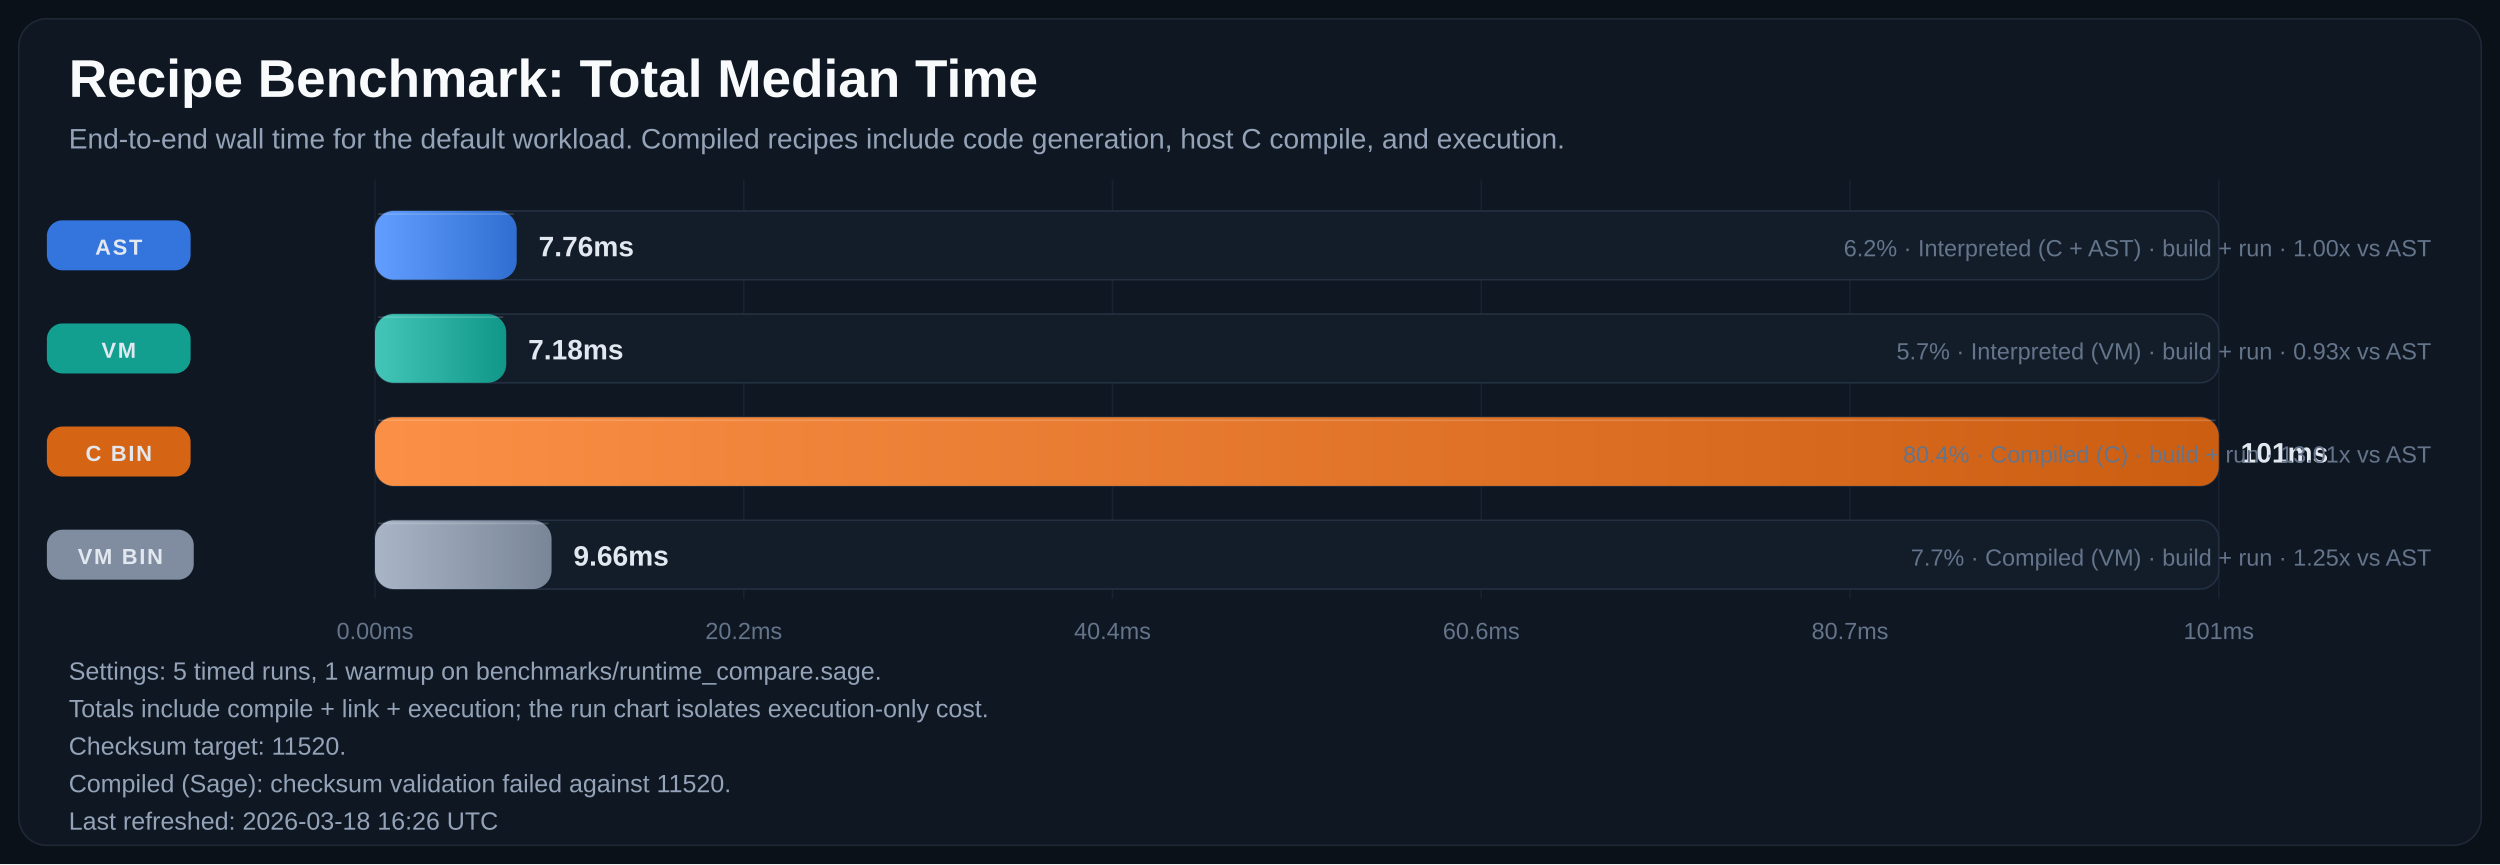
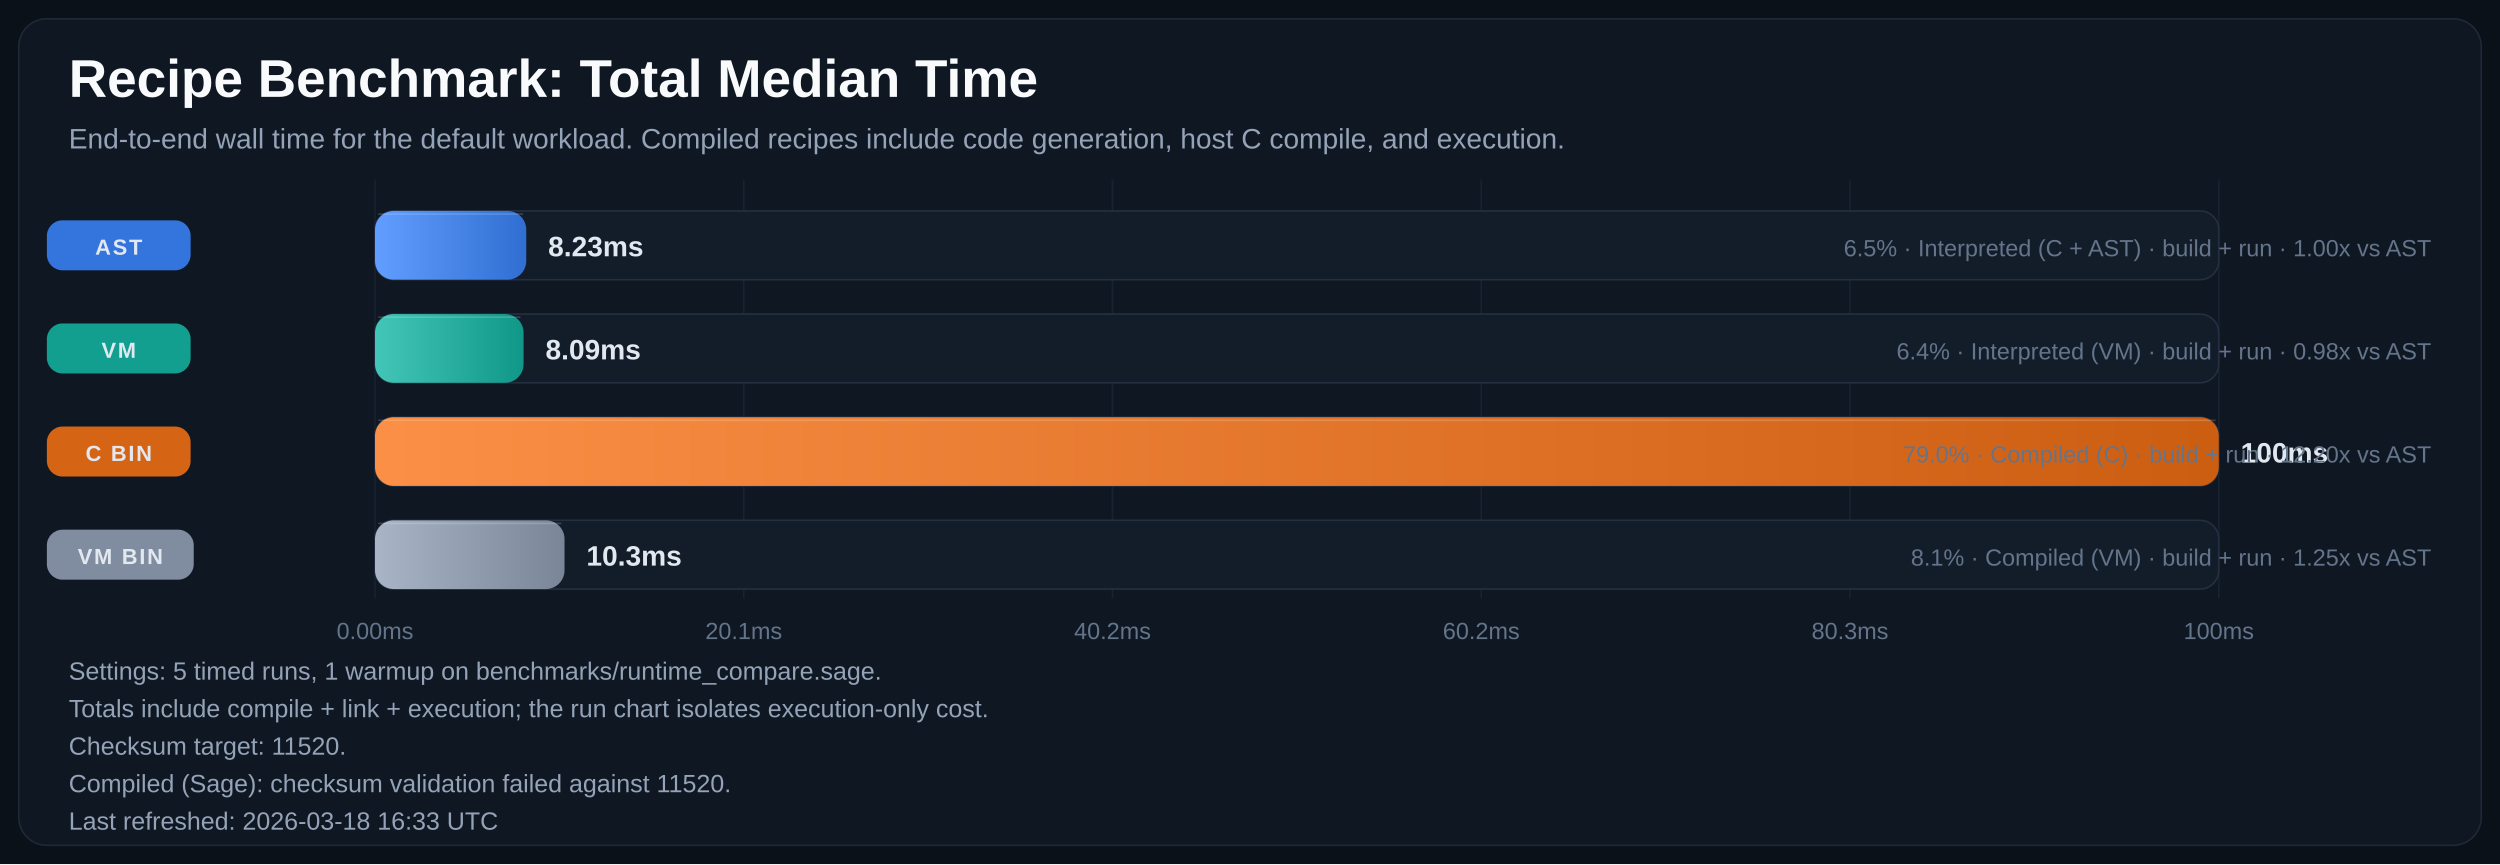
<svg xmlns="http://www.w3.org/2000/svg" width="1600" height="553" viewBox="0 0 1600 553" role="img" aria-labelledby="title desc">
  <defs>
    <linearGradient id="bar-gradient-0" x1="0%" y1="0%" x2="100%" y2="0%">
      <stop offset="0%" stop-color="#619EFF" />
      <stop offset="100%" stop-color="#306ED1" />
    </linearGradient>
    <linearGradient id="bar-gradient-1" x1="0%" y1="0%" x2="100%" y2="0%">
      <stop offset="0%" stop-color="#43C6B8" />
      <stop offset="100%" stop-color="#109788" />
    </linearGradient>
    <linearGradient id="bar-gradient-2" x1="0%" y1="0%" x2="100%" y2="0%">
      <stop offset="0%" stop-color="#FA8F45" />
      <stop offset="100%" stop-color="#CC5E12" />
    </linearGradient>
    <linearGradient id="bar-gradient-3" x1="0%" y1="0%" x2="100%" y2="0%">
      <stop offset="0%" stop-color="#A9B5C6" />
      <stop offset="100%" stop-color="#798697" />
    </linearGradient>
  </defs>
  <rect width="100%" height="100%" fill="#0B1118" />
  <rect x="12" y="12" width="1576" height="529" rx="18" fill="#0F1722" stroke="#1F2937" />
  <text x="44" y="62" fill="#F8FAFC" font-size="34" font-family="Segoe UI, Arial, sans-serif" font-weight="700">Recipe Benchmark: Total Median Time</text>
  <text x="44" y="95" fill="#94A3B8" font-size="18" font-family="Segoe UI, Arial, sans-serif">End-to-end wall time for the default workload. Compiled recipes include code generation, host C compile, and execution.</text>
  <line x1="240.0" y1="115" x2="240.0" y2="383" stroke="#182231" stroke-width="1" />
  <text x="240.0" y="409" text-anchor="middle" fill="#64748B" font-size="15" font-family="Segoe UI, Arial, sans-serif">0.00ms</text>
  <line x1="476.0" y1="115" x2="476.0" y2="383" stroke="#182231" stroke-width="1" />
-   <text x="476.0" y="409" text-anchor="middle" fill="#64748B" font-size="15" font-family="Segoe UI, Arial, sans-serif">20.2ms</text>
+   <text x="476.0" y="409" text-anchor="middle" fill="#64748B" font-size="15" font-family="Segoe UI, Arial, sans-serif">20.1ms</text>
  <line x1="712.0" y1="115" x2="712.0" y2="383" stroke="#182231" stroke-width="1" />
-   <text x="712.0" y="409" text-anchor="middle" fill="#64748B" font-size="15" font-family="Segoe UI, Arial, sans-serif">40.4ms</text>
+   <text x="712.0" y="409" text-anchor="middle" fill="#64748B" font-size="15" font-family="Segoe UI, Arial, sans-serif">40.2ms</text>
  <line x1="948.0" y1="115" x2="948.0" y2="383" stroke="#182231" stroke-width="1" />
-   <text x="948.0" y="409" text-anchor="middle" fill="#64748B" font-size="15" font-family="Segoe UI, Arial, sans-serif">60.6ms</text>
+   <text x="948.0" y="409" text-anchor="middle" fill="#64748B" font-size="15" font-family="Segoe UI, Arial, sans-serif">60.2ms</text>
  <line x1="1184.0" y1="115" x2="1184.0" y2="383" stroke="#182231" stroke-width="1" />
-   <text x="1184.0" y="409" text-anchor="middle" fill="#64748B" font-size="15" font-family="Segoe UI, Arial, sans-serif">80.7ms</text>
+   <text x="1184.0" y="409" text-anchor="middle" fill="#64748B" font-size="15" font-family="Segoe UI, Arial, sans-serif">80.3ms</text>
  <line x1="1420.0" y1="115" x2="1420.0" y2="383" stroke="#182231" stroke-width="1" />
-   <text x="1420.0" y="409" text-anchor="middle" fill="#64748B" font-size="15" font-family="Segoe UI, Arial, sans-serif">101ms</text>
+   <text x="1420.0" y="409" text-anchor="middle" fill="#64748B" font-size="15" font-family="Segoe UI, Arial, sans-serif">100ms</text>
  <rect x="30" y="141.0" width="92" height="32" rx="10" fill="#3479E6" opacity="0.95" />
  <text x="76.0" y="163.0" text-anchor="middle" fill="#E2E8F0" font-size="14" font-family="Segoe UI, Arial, sans-serif" font-weight="700" letter-spacing="1.1">AST</text>
  <rect x="240" y="135" width="1180" height="44" rx="12" fill="#131D2A" stroke="#233041" />
-   <rect x="240" y="135" width="90.7" height="44" rx="12" fill="url(#bar-gradient-0)" />
-   <line x1="242.0" y1="137.0" x2="328.7" y2="137.0" stroke="#F8FAFC" stroke-opacity="0.18" />
-   <text x="344.7" y="164.0" fill="#E2E8F0" font-size="18" font-family="Segoe UI, Arial, sans-serif" font-weight="700">7.76ms</text>
-   <text x="1556" y="164.0" text-anchor="end" fill="#64748B" font-size="15" font-family="Segoe UI, Arial, sans-serif">6.2% · Interpreted (C + AST) · build + run · 1.00x vs AST</text>
+   <rect x="240" y="135" width="96.8" height="44" rx="12" fill="url(#bar-gradient-0)" />
+   <line x1="242.0" y1="137.0" x2="334.8" y2="137.0" stroke="#F8FAFC" stroke-opacity="0.18" />
+   <text x="350.8" y="164.0" fill="#E2E8F0" font-size="18" font-family="Segoe UI, Arial, sans-serif" font-weight="700">8.23ms</text>
+   <text x="1556" y="164.0" text-anchor="end" fill="#64748B" font-size="15" font-family="Segoe UI, Arial, sans-serif">6.5% · Interpreted (C + AST) · build + run · 1.00x vs AST</text>
  <rect x="30" y="207.0" width="92" height="32" rx="10" fill="#12A695" opacity="0.95" />
  <text x="76.0" y="229.0" text-anchor="middle" fill="#E2E8F0" font-size="14" font-family="Segoe UI, Arial, sans-serif" font-weight="700" letter-spacing="1.1">VM</text>
  <rect x="240" y="201" width="1180" height="44" rx="12" fill="#131D2A" stroke="#233041" />
-   <rect x="240" y="201" width="84.0" height="44" rx="12" fill="url(#bar-gradient-1)" />
-   <line x1="242.0" y1="203.0" x2="322.0" y2="203.0" stroke="#F8FAFC" stroke-opacity="0.18" />
-   <text x="338.0" y="230.0" fill="#E2E8F0" font-size="18" font-family="Segoe UI, Arial, sans-serif" font-weight="700">7.18ms</text>
-   <text x="1556" y="230.0" text-anchor="end" fill="#64748B" font-size="15" font-family="Segoe UI, Arial, sans-serif">5.7% · Interpreted (VM) · build + run · 0.93x vs AST</text>
+   <rect x="240" y="201" width="95.1" height="44" rx="12" fill="url(#bar-gradient-1)" />
+   <line x1="242.0" y1="203.0" x2="333.1" y2="203.0" stroke="#F8FAFC" stroke-opacity="0.18" />
+   <text x="349.1" y="230.0" fill="#E2E8F0" font-size="18" font-family="Segoe UI, Arial, sans-serif" font-weight="700">8.09ms</text>
+   <text x="1556" y="230.0" text-anchor="end" fill="#64748B" font-size="15" font-family="Segoe UI, Arial, sans-serif">6.4% · Interpreted (VM) · build + run · 0.98x vs AST</text>
  <rect x="30" y="273.0" width="92" height="32" rx="10" fill="#E06814" opacity="0.95" />
  <text x="76.0" y="295.0" text-anchor="middle" fill="#E2E8F0" font-size="14" font-family="Segoe UI, Arial, sans-serif" font-weight="700" letter-spacing="1.1">C BIN</text>
  <rect x="240" y="267" width="1180" height="44" rx="12" fill="#131D2A" stroke="#233041" />
  <rect x="240" y="267" width="1180.0" height="44" rx="12" fill="url(#bar-gradient-2)" />
  <line x1="242.0" y1="269.0" x2="1418.0" y2="269.0" stroke="#F8FAFC" stroke-opacity="0.18" />
-   <text x="1434.0" y="296.0" fill="#E2E8F0" font-size="18" font-family="Segoe UI, Arial, sans-serif" font-weight="700">101ms</text>
-   <text x="1556" y="296.0" text-anchor="end" fill="#64748B" font-size="15" font-family="Segoe UI, Arial, sans-serif">80.4% · Compiled (C) · build + run · 13.01x vs AST</text>
+   <text x="1434.0" y="296.0" fill="#E2E8F0" font-size="18" font-family="Segoe UI, Arial, sans-serif" font-weight="700">100ms</text>
+   <text x="1556" y="296.0" text-anchor="end" fill="#64748B" font-size="15" font-family="Segoe UI, Arial, sans-serif">79.0% · Compiled (C) · build + run · 12.20x vs AST</text>
  <rect x="30" y="339.0" width="94" height="32" rx="10" fill="#8593A6" opacity="0.95" />
  <text x="77.0" y="361.0" text-anchor="middle" fill="#E2E8F0" font-size="14" font-family="Segoe UI, Arial, sans-serif" font-weight="700" letter-spacing="1.1">VM BIN</text>
  <rect x="240" y="333" width="1180" height="44" rx="12" fill="#131D2A" stroke="#233041" />
-   <rect x="240" y="333" width="113.0" height="44" rx="12" fill="url(#bar-gradient-3)" />
-   <line x1="242.0" y1="335.0" x2="351.0" y2="335.0" stroke="#F8FAFC" stroke-opacity="0.18" />
-   <text x="367.0" y="362.0" fill="#E2E8F0" font-size="18" font-family="Segoe UI, Arial, sans-serif" font-weight="700">9.66ms</text>
-   <text x="1556" y="362.0" text-anchor="end" fill="#64748B" font-size="15" font-family="Segoe UI, Arial, sans-serif">7.7% · Compiled (VM) · build + run · 1.25x vs AST</text>
+   <rect x="240" y="333" width="121.3" height="44" rx="12" fill="url(#bar-gradient-3)" />
+   <line x1="242.0" y1="335.0" x2="359.3" y2="335.0" stroke="#F8FAFC" stroke-opacity="0.18" />
+   <text x="375.3" y="362.0" fill="#E2E8F0" font-size="18" font-family="Segoe UI, Arial, sans-serif" font-weight="700">10.3ms</text>
+   <text x="1556" y="362.0" text-anchor="end" fill="#64748B" font-size="15" font-family="Segoe UI, Arial, sans-serif">8.1% · Compiled (VM) · build + run · 1.25x vs AST</text>
  <text x="44" y="435" fill="#94A3B8" font-size="16" font-family="Segoe UI, Arial, sans-serif">Settings: 5 timed runs, 1 warmup on benchmarks/runtime_compare.sage.</text>
  <text x="44" y="459" fill="#94A3B8" font-size="16" font-family="Segoe UI, Arial, sans-serif">Totals include compile + link + execution; the run chart isolates execution-only cost.</text>
  <text x="44" y="483" fill="#94A3B8" font-size="16" font-family="Segoe UI, Arial, sans-serif">Checksum target: 11520.</text>
  <text x="44" y="507" fill="#94A3B8" font-size="16" font-family="Segoe UI, Arial, sans-serif">Compiled (Sage): checksum validation failed against 11520.</text>
-   <text x="44" y="531" fill="#94A3B8" font-size="16" font-family="Segoe UI, Arial, sans-serif">Last refreshed: 2026-03-18 16:26 UTC</text>
+   <text x="44" y="531" fill="#94A3B8" font-size="16" font-family="Segoe UI, Arial, sans-serif">Last refreshed: 2026-03-18 16:33 UTC</text>
</svg>
